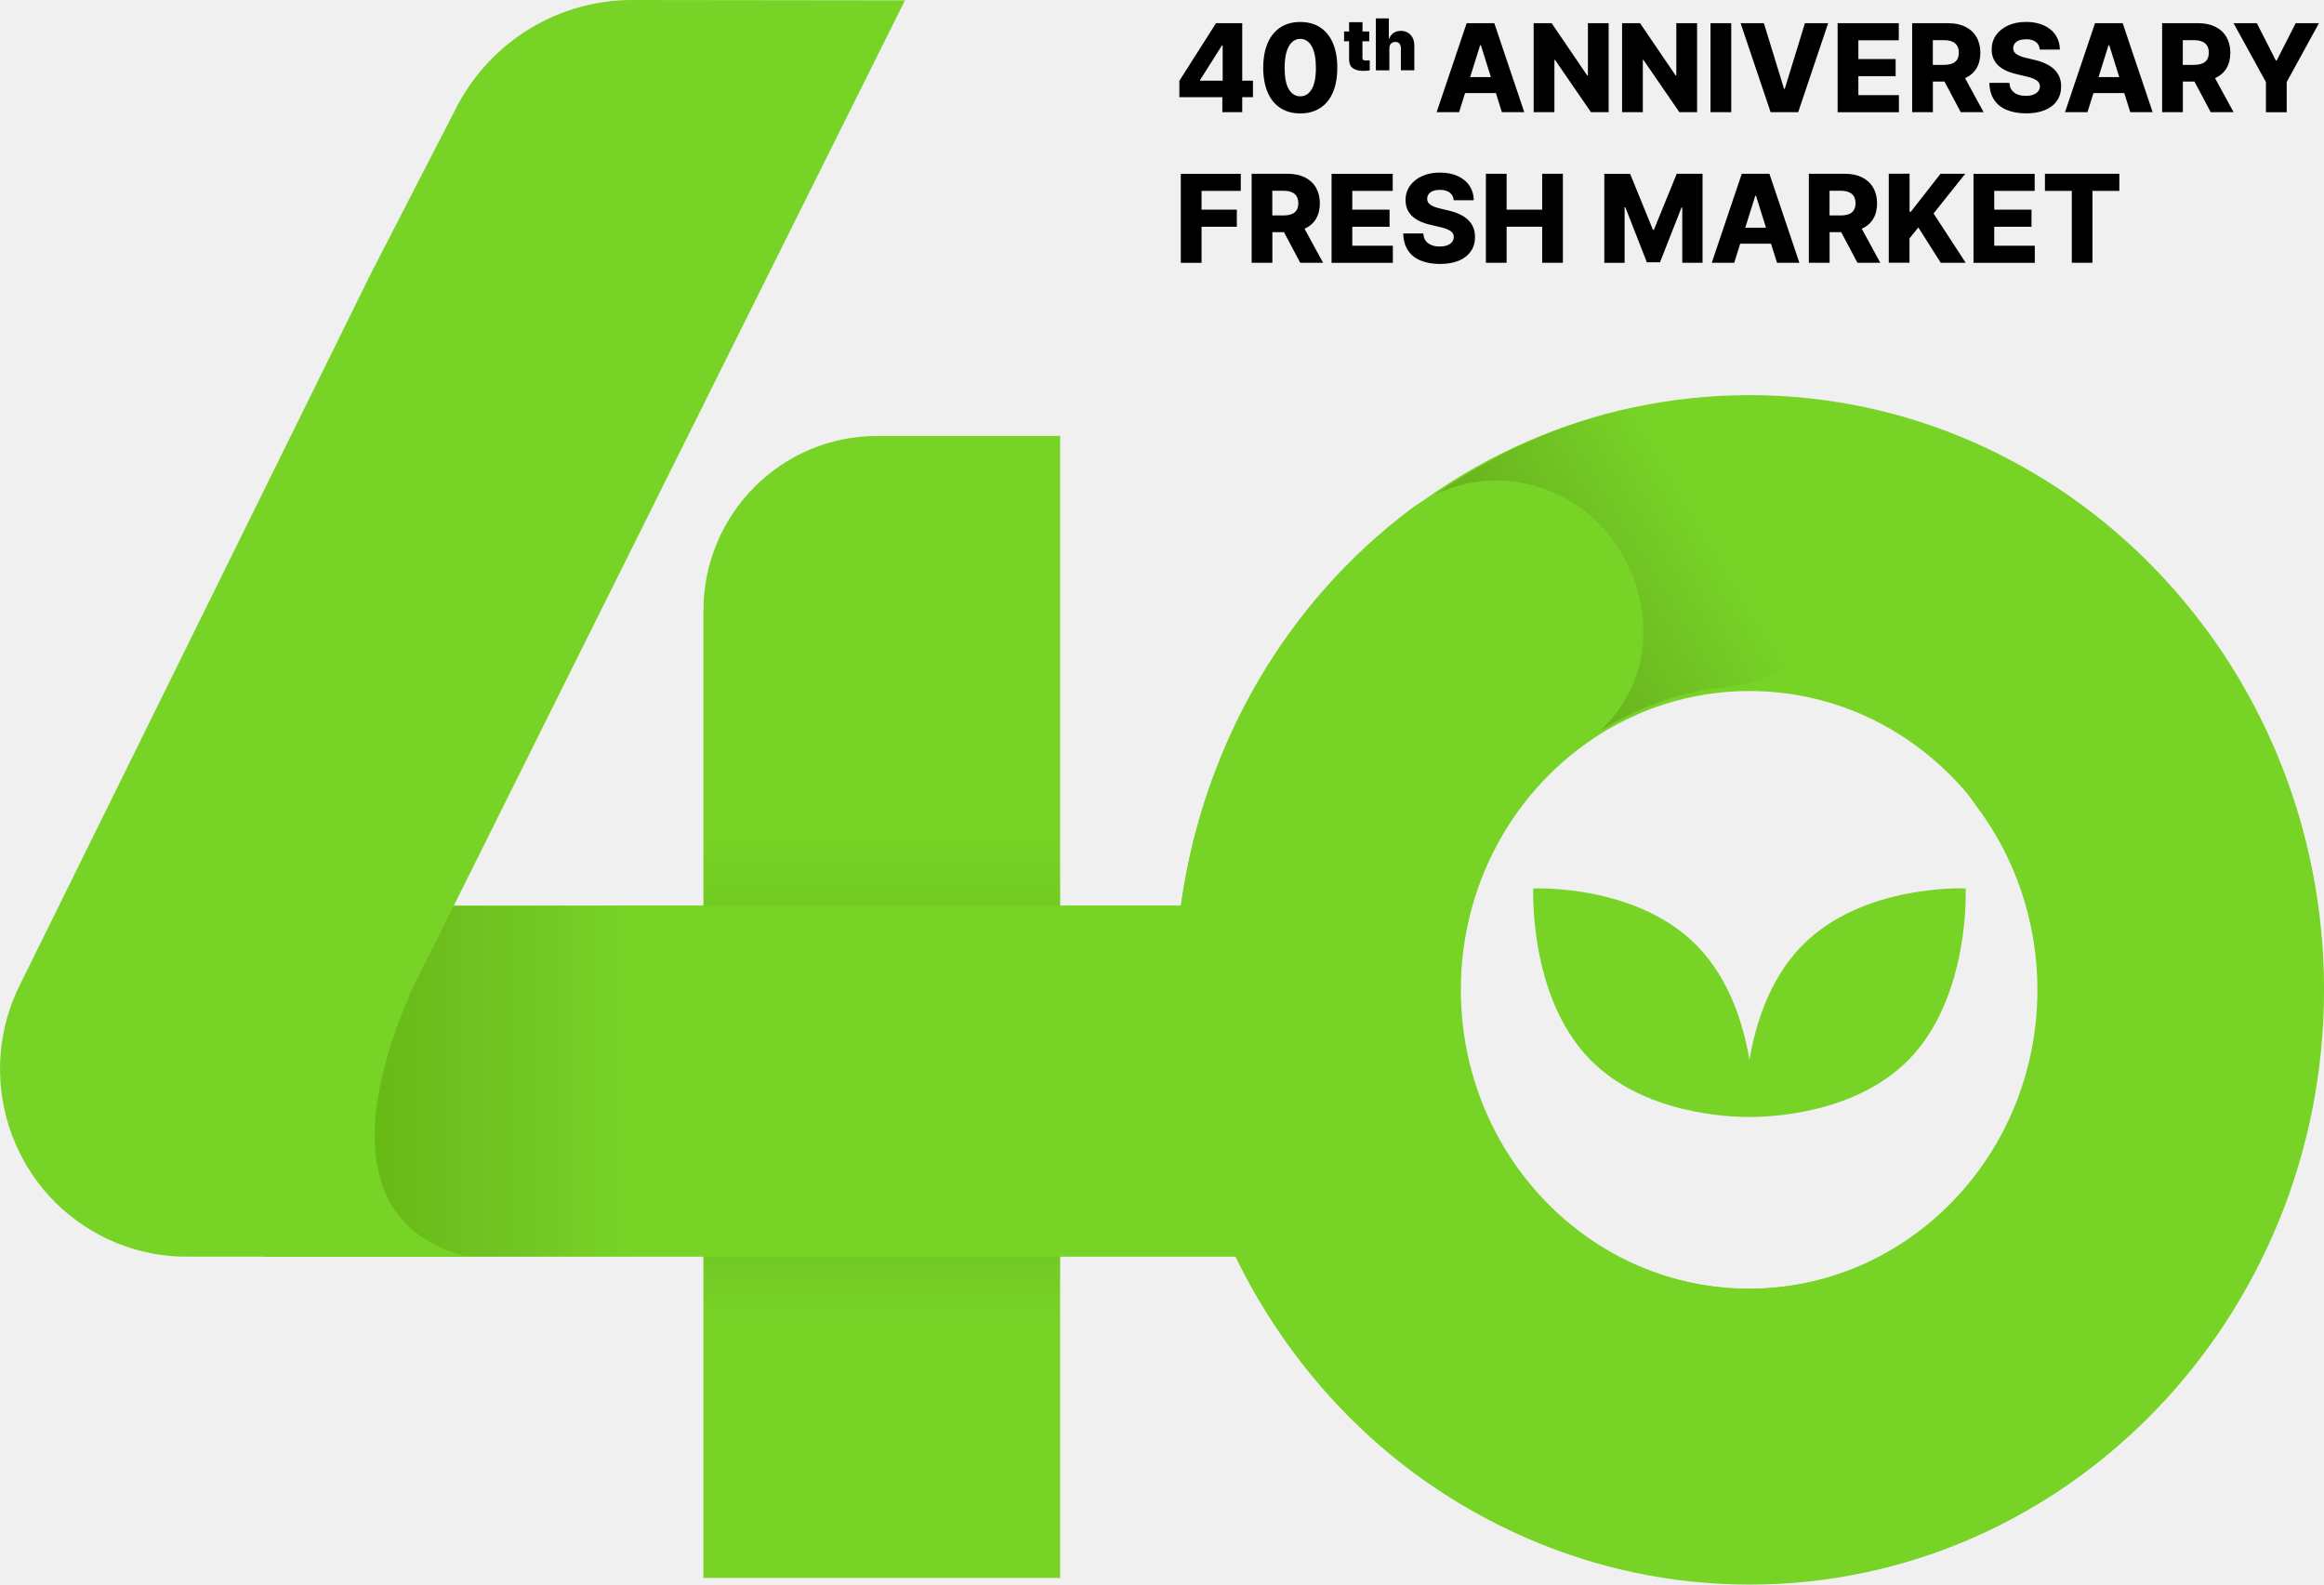
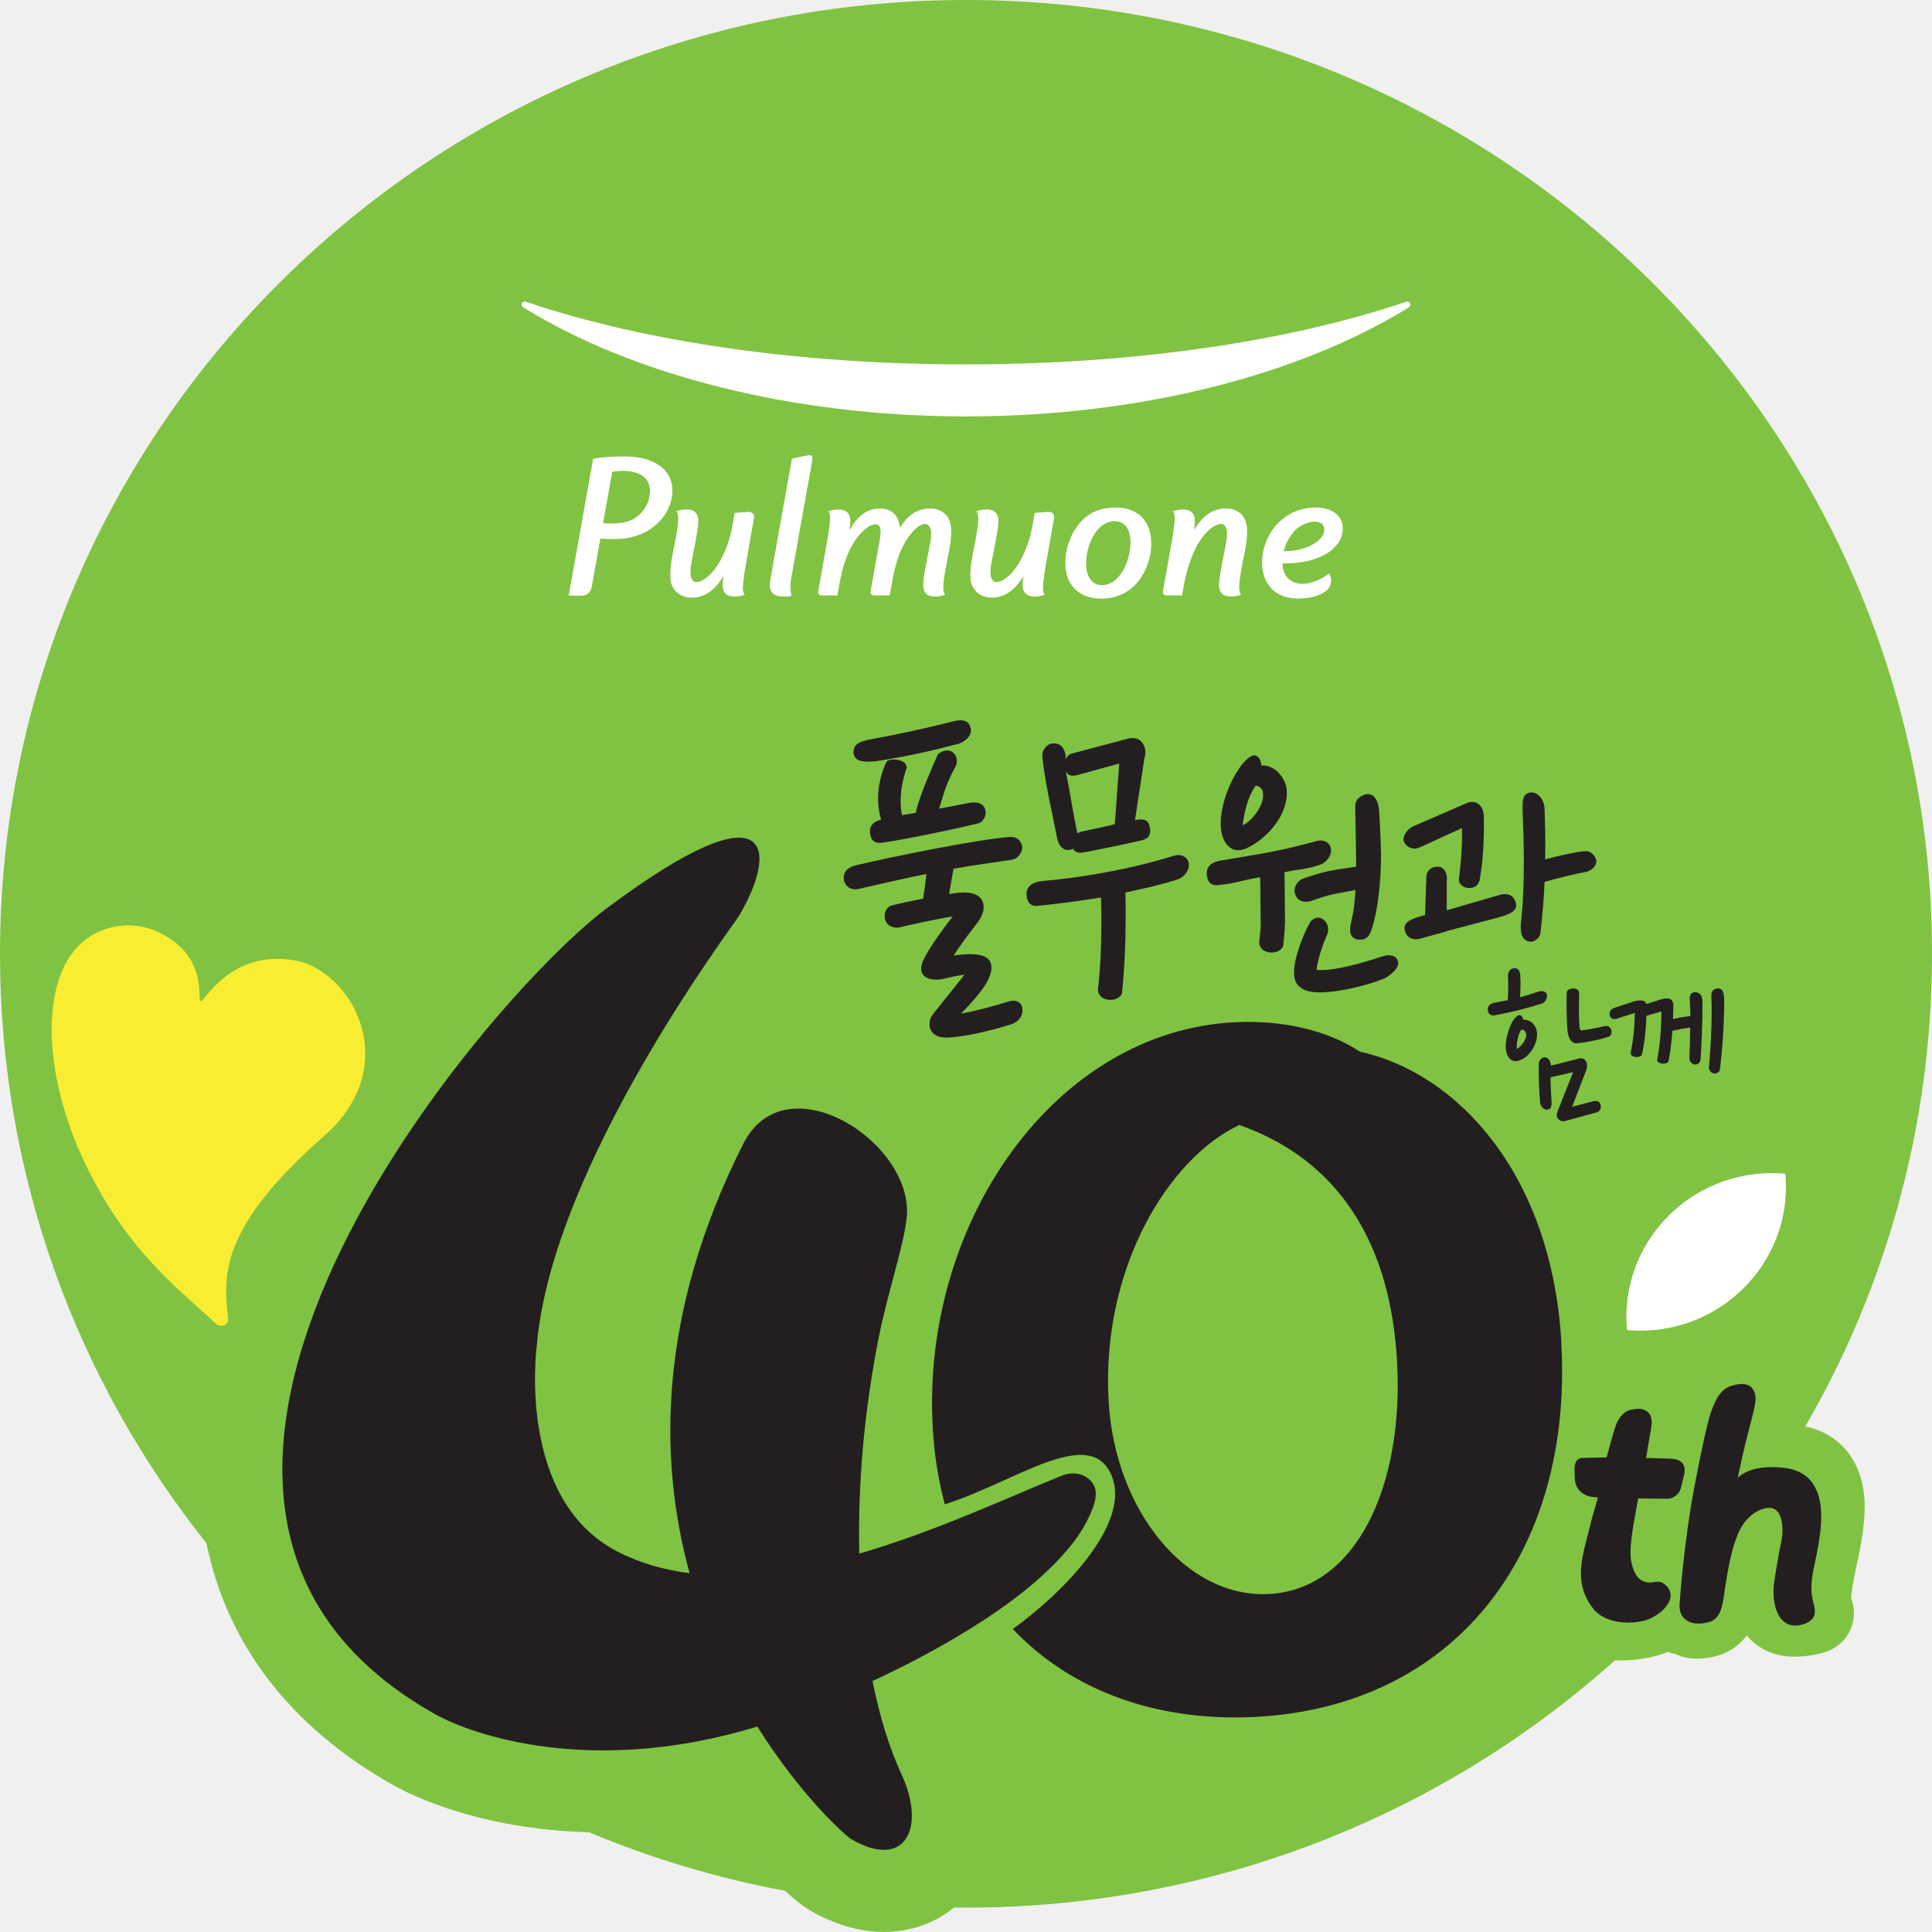
- <svg xmlns="http://www.w3.org/2000/svg" width="176" height="120" viewBox="0 0 176 120" fill="none">
-   <g clip-path="url(#clip0_136_9330)">
-     <path fill-rule="evenodd" clip-rule="evenodd" d="M104.197 1.395V5.318L104.202 5.328H105.219V3.662C105.219 3.512 105.259 3.391 105.338 3.306C105.418 3.216 105.523 3.176 105.663 3.176C105.802 3.176 105.907 3.216 105.982 3.301C106.056 3.386 106.091 3.507 106.091 3.657V5.323H107.108V3.447C107.108 3.231 107.069 3.04 106.984 2.87C106.899 2.699 106.779 2.574 106.625 2.478C106.47 2.383 106.296 2.338 106.086 2.338C105.877 2.338 105.692 2.388 105.538 2.493C105.383 2.599 105.274 2.744 105.209 2.93H105.179V1.395H104.197ZM95.666 5.127C95.666 5.855 95.781 6.477 96.005 6.999C96.23 7.516 96.549 7.912 96.972 8.183C97.396 8.454 97.895 8.589 98.473 8.589C99.052 8.589 99.55 8.454 99.974 8.183C100.398 7.912 100.717 7.516 100.941 6.999C101.165 6.482 101.275 5.85 101.275 5.127C101.275 4.405 101.165 3.783 100.941 3.261C100.717 2.739 100.393 2.343 99.974 2.072C99.555 1.801 99.056 1.665 98.473 1.665C97.89 1.665 97.391 1.801 96.972 2.072C96.554 2.343 96.23 2.734 96.005 3.256C95.781 3.773 95.666 4.4 95.666 5.127ZM99.336 6.758C99.127 7.114 98.838 7.294 98.471 7.295C98.103 7.294 97.815 7.114 97.606 6.758C97.391 6.397 97.287 5.87 97.287 5.148C97.287 4.425 97.396 3.878 97.606 3.507C97.815 3.136 98.104 2.945 98.473 2.945C98.842 2.95 99.131 3.136 99.341 3.507C99.55 3.878 99.655 4.43 99.655 5.148C99.655 5.865 99.545 6.402 99.336 6.758ZM94.076 1.756H92.091L89.314 6.121V7.36H92.57V8.494H94.076V7.36H94.888V6.111H94.076V1.756ZM92.54 3.442H92.595V6.111H90.885V6.056L92.54 3.442ZM103.18 3.12V4.38C103.18 4.45 103.2 4.505 103.24 4.535C103.279 4.565 103.339 4.581 103.424 4.581C103.494 4.581 103.598 4.575 103.733 4.565V5.328C103.618 5.353 103.459 5.363 103.249 5.368C102.891 5.368 102.616 5.293 102.437 5.152C102.252 5.012 102.168 4.786 102.168 4.485V3.125H101.789V2.383H102.168V1.68H103.185V2.383H103.698V3.125H103.185L103.18 3.12ZM111.077 1.756H113.166L115.435 8.494H113.739L113.286 7.049H110.952L110.499 8.494H108.799L111.072 1.756H111.077ZM112.149 3.421H112.094L111.336 5.84H112.907L112.149 3.421ZM117.763 4.535L120.485 8.494H121.826V1.756H120.256V5.714H120.201L117.509 1.756H116.147V8.494H117.718V4.535H117.763ZM127.181 8.494L124.459 4.535H124.414V8.494H122.843V1.756H124.204L126.897 5.714H126.951V1.756H128.522V8.494H127.181ZM129.539 1.756V8.494H131.11V1.756H129.539ZM135.163 6.728L136.689 1.756H138.449L136.18 8.494H134.091L131.818 1.756H133.582L135.108 6.728H135.163ZM143.798 3.05V1.756H139.166V8.499H143.808V7.205H140.737V5.77H143.559V4.475H140.737V3.05H143.798ZM147.542 1.756C148.041 1.756 148.475 1.846 148.839 2.027C149.203 2.207 149.487 2.468 149.681 2.804C149.876 3.141 149.975 3.537 149.975 3.988C149.975 4.45 149.881 4.841 149.681 5.173C149.482 5.504 149.193 5.75 148.819 5.92L150.22 8.494H148.49L147.258 6.176H146.381V8.494H144.81V1.756H147.542ZM148.345 3.988C148.345 3.672 148.25 3.437 148.056 3.276C147.862 3.115 147.582 3.04 147.208 3.04H146.376V4.912H147.208C147.966 4.917 148.345 4.611 148.345 3.988ZM152.713 3.161C152.882 3.035 153.121 2.975 153.435 2.975V2.97C153.75 2.97 153.999 3.04 154.178 3.176C154.358 3.311 154.458 3.507 154.477 3.753H155.993C155.993 3.341 155.883 2.975 155.674 2.659C155.465 2.343 155.166 2.097 154.782 1.921C154.398 1.746 153.939 1.66 153.44 1.66C152.942 1.66 152.488 1.746 152.094 1.921C151.7 2.097 151.391 2.343 151.167 2.659C150.943 2.975 150.833 3.336 150.833 3.748C150.833 4.696 151.451 5.318 152.693 5.609L153.396 5.775C153.774 5.86 154.049 5.96 154.223 6.076C154.398 6.191 154.487 6.347 154.487 6.537C154.482 6.758 154.383 6.934 154.193 7.064C154.004 7.195 153.745 7.26 153.416 7.26C153.047 7.26 152.752 7.18 152.533 7.009C152.314 6.838 152.194 6.598 152.174 6.276H150.658C150.668 6.783 150.788 7.205 151.012 7.551C151.237 7.897 151.556 8.153 151.97 8.323C152.383 8.494 152.872 8.584 153.435 8.584C153.989 8.584 154.463 8.504 154.861 8.339C155.26 8.173 155.564 7.937 155.774 7.631C155.988 7.325 156.093 6.959 156.093 6.537C156.093 6.01 155.913 5.584 155.564 5.248C155.215 4.917 154.707 4.676 154.049 4.53L153.465 4.39C153.141 4.32 152.892 4.224 152.723 4.109C152.548 3.994 152.463 3.848 152.463 3.647C152.463 3.447 152.548 3.286 152.713 3.161ZM158.665 1.756H160.754L163.023 8.494H161.328L160.874 7.049H158.541L158.087 8.494H156.387L158.66 1.756H158.665ZM159.737 3.421H159.683L158.925 5.84H160.495L159.737 3.421ZM167.769 2.027C167.405 1.846 166.972 1.756 166.473 1.756H163.741V8.494H165.311V6.176H166.189L167.42 8.494H169.15L167.749 5.92C168.123 5.75 168.412 5.504 168.612 5.173C168.811 4.841 168.906 4.45 168.906 3.988C168.906 3.537 168.806 3.141 168.612 2.804C168.417 2.468 168.133 2.207 167.769 2.027ZM166.987 3.276C167.181 3.437 167.276 3.672 167.276 3.988C167.276 4.611 166.897 4.917 166.139 4.912H165.306V3.04H166.139C166.513 3.04 166.792 3.115 166.987 3.276ZM172.361 4.586H172.416L173.857 1.756H175.617L173.174 6.216V8.499H171.603V6.216L169.15 1.756H170.915L172.356 4.586H172.361ZM93.966 14.455V13.165H89.424V19.904H90.995V17.174H93.667V15.88H90.995V14.455H93.966ZM97.521 13.16C98.019 13.16 98.453 13.251 98.817 13.431C99.181 13.612 99.465 13.873 99.66 14.209C99.854 14.545 99.954 14.941 99.954 15.393C99.954 15.854 99.859 16.246 99.66 16.577C99.46 16.908 99.171 17.154 98.797 17.325L100.198 19.898H98.468L97.237 17.58H96.359V19.898H94.789V13.16H97.521ZM98.324 15.393C98.324 15.077 98.229 14.841 98.034 14.68C97.84 14.52 97.561 14.445 97.187 14.445H96.354V16.316H97.187C97.945 16.321 98.324 16.015 98.324 15.393ZM105.473 13.165V13.16L105.478 13.165H105.473ZM105.473 13.165V14.455H102.412V15.88H105.234V17.174H102.412V18.609H105.483V19.904H100.841V13.165H105.473ZM109.05 14.379C108.737 14.38 108.499 14.44 108.33 14.565C108.165 14.691 108.081 14.851 108.081 15.052C108.081 15.252 108.165 15.398 108.335 15.513C108.504 15.629 108.754 15.719 109.078 15.794L109.661 15.935C110.319 16.08 110.828 16.321 111.177 16.652C111.526 16.983 111.705 17.415 111.705 17.942C111.705 18.363 111.601 18.73 111.386 19.035C111.172 19.342 110.873 19.577 110.474 19.743C110.075 19.909 109.601 19.989 109.048 19.989C108.484 19.989 107.996 19.898 107.582 19.728C107.168 19.557 106.849 19.302 106.625 18.955C106.4 18.609 106.281 18.188 106.271 17.681H107.786C107.806 18.002 107.926 18.243 108.145 18.413C108.365 18.584 108.659 18.669 109.028 18.669C109.357 18.669 109.616 18.604 109.806 18.474C109.995 18.343 110.095 18.168 110.1 17.947C110.1 17.756 110.01 17.601 109.836 17.485C109.661 17.37 109.387 17.269 109.008 17.184L108.305 17.019C107.064 16.728 106.445 16.105 106.445 15.157C106.445 14.746 106.555 14.384 106.779 14.068C107.004 13.752 107.313 13.506 107.707 13.331C108.101 13.155 108.554 13.07 109.053 13.07C109.551 13.07 110.01 13.155 110.394 13.331C110.778 13.506 111.077 13.752 111.286 14.068C111.496 14.384 111.606 14.751 111.606 15.162H110.09C110.07 14.911 109.97 14.721 109.791 14.585C109.612 14.45 109.363 14.38 109.05 14.379ZM114.098 15.88V13.16H112.528V19.898H114.098V17.169H116.791V19.898H118.361V13.16H116.791V15.88H114.098ZM125.251 17.405H125.179L123.451 13.165H121.497V19.904H123.033V15.694H123.088L124.718 19.863H125.715L127.345 15.709H127.4V19.898H128.936V13.16H126.981L125.251 17.405ZM134.001 13.16H131.912H131.907L129.634 19.898H131.334L131.788 18.453H134.121L134.575 19.898H136.27L134.001 13.16ZM132.929 14.826H132.984L133.742 17.244H132.172L132.929 14.826ZM139.72 13.16C140.218 13.16 140.652 13.251 141.016 13.431C141.38 13.612 141.664 13.873 141.859 14.209C142.053 14.545 142.153 14.941 142.153 15.393C142.153 15.854 142.058 16.246 141.859 16.577C141.659 16.908 141.37 17.154 140.996 17.325L142.397 19.898H140.667L139.436 17.58H138.558V19.898H136.988V13.16H139.72ZM140.523 15.393C140.523 15.077 140.428 14.841 140.233 14.68C140.039 14.52 139.76 14.445 139.386 14.445H138.553V16.316H139.386C140.144 16.321 140.523 16.015 140.523 15.393ZM144.616 16.035V13.16L144.611 13.155H143.04V19.893H144.611V18.052L145.279 17.224L146.974 19.898H148.864L146.431 16.166L148.829 13.16H146.959L144.711 16.035H144.616ZM154.089 13.16V13.165H149.457V19.904H154.099V18.609H151.027V17.174H153.849V15.88H151.027V14.455H154.089V13.165H154.094L154.089 13.16ZM160.5 14.455V13.16H154.866V14.455H156.901V19.898H158.466V14.455H160.5Z" fill="black" />
-     <path d="M66.419 33.015H80.284V119.499H53.272V46.245C53.272 38.945 59.165 33.015 66.419 33.015Z" fill="#77D326" />
-     <path d="M80.284 57.524H53.272V105.405H80.284V57.524Z" fill="url(#paint0_linear_136_9330)" />
-     <path d="M98.063 68.577H19.957V95.169H98.063V68.577Z" fill="#77D326" />
-     <path opacity="0.5" d="M73.09 68.617H27.361V95.169H73.09V68.617Z" fill="url(#paint1_linear_136_9330)" />
-     <path d="M68.534 0.025L47.884 6.12936e-06C42.334 -0.005 37.249 3.071 34.642 7.988L34.572 8.123C34.567 8.133 34.562 8.143 34.557 8.153L28.095 20.707L1.586 74.427C-1.998 81.391 0.704 89.966 7.629 93.574C9.603 94.602 11.707 95.114 13.791 95.164L20.372 95.169H35.429C21.549 91.722 32.438 72.456 32.438 72.456L68.534 0.025Z" fill="#77D326" />
-     <path d="M132.495 29.924C108.509 29.924 88.99 50.129 88.99 74.96C88.99 99.79 108.504 120 132.495 120C156.487 120 176.001 99.796 176.001 74.96C176.001 50.124 156.487 29.924 132.495 29.924ZM132.495 97.598C120.42 97.598 110.633 87.463 110.633 74.965C110.633 62.466 120.42 52.331 132.495 52.331C144.571 52.331 154.358 62.466 154.358 74.965C154.358 87.463 144.571 97.598 132.495 97.598Z" fill="#77D326" />
-     <path d="M148.862 67.282C148.862 67.282 141.015 66.906 136.403 71.683C133.995 74.176 132.943 77.578 132.489 80.262C132.035 77.578 130.983 74.176 128.575 71.683C123.964 66.906 116.116 67.282 116.116 67.282C116.116 67.282 115.752 75.406 120.364 80.182C124.412 84.371 130.949 84.597 132.489 84.587C134.03 84.597 140.566 84.371 144.614 80.182C149.226 75.406 148.862 67.282 148.862 67.282Z" fill="#77D326" />
-     <path d="M113.454 63.54C117.218 56.842 123.774 52.763 130.704 52.015C133.745 51.684 136.592 50.184 138.297 47.63C139.768 45.428 140.516 42.713 140.222 39.893C139.574 33.627 134.059 29.206 127.907 30.019C116.325 31.549 105.88 37.626 98.492 47.128C91.103 56.631 88.201 68.357 89.423 80.148" fill="url(#paint2_linear_136_9330)" />
-     <path d="M167.553 48.362C163.924 43.23 156.959 42.111 152.003 45.869C149.74 47.585 148.284 50.023 147.72 52.652C147.087 55.617 147.905 58.688 149.72 61.106C152.586 64.935 154.297 69.736 154.297 74.959C154.297 87.457 144.51 97.593 132.434 97.593C120.359 97.593 110.572 87.457 110.572 74.959C110.572 67.263 114.281 60.469 119.95 56.38C122.438 54.584 124.178 51.869 124.412 48.799C124.612 46.15 123.939 43.42 122.303 41.107C118.674 35.974 111.714 34.856 106.753 38.614C97.425 45.683 91.302 56.149 89.517 68.081C87.733 80.012 90.514 91.903 97.34 101.561C104.17 111.22 114.276 117.557 125.803 119.403C137.325 121.249 148.812 118.374 158.14 111.305C167.469 104.236 173.591 93.769 175.376 81.838C177.161 69.907 174.379 58.016 167.553 48.357V48.362Z" fill="#77D326" />
-   </g>
-   <defs>
-     <linearGradient id="paint0_linear_136_9330" x1="66.778" y1="62.998" x2="66.778" y2="101.07" gradientUnits="userSpaceOnUse">
-       <stop stop-color="#56A100" stop-opacity="0" />
-       <stop offset="0.49" stop-color="#568F11" stop-opacity="0.5" />
-       <stop offset="0.76" stop-color="#568619" stop-opacity="0.21" />
-       <stop offset="0.97" stop-color="#568020" stop-opacity="0" />
-     </linearGradient>
-     <linearGradient id="paint1_linear_136_9330" x1="27.361" y1="81.893" x2="99.085" y2="81.893" gradientUnits="userSpaceOnUse">
-       <stop stop-color="#56A100" />
-       <stop offset="0.11" stop-color="#56920E" stop-opacity="0.56" />
-       <stop offset="0.23" stop-color="#56851A" stop-opacity="0.16" />
-       <stop offset="0.28" stop-color="#568020" stop-opacity="0" />
-     </linearGradient>
-     <linearGradient id="paint2_linear_136_9330" x1="131.542" y1="38.83" x2="103.151" y2="56.025" gradientUnits="userSpaceOnUse">
-       <stop offset="0.07" stop-color="#568020" stop-opacity="0" />
-       <stop offset="0.24" stop-color="#56851A" stop-opacity="0.16" />
-       <stop offset="0.62" stop-color="#56920E" stop-opacity="0.56" />
-       <stop offset="1" stop-color="#56A100" />
-     </linearGradient>
-     <clipPath id="clip0_136_9330">
-       <rect width="176" height="120" fill="white" />
-     </clipPath>
-   </defs>
+ <svg xmlns="http://www.w3.org/2000/svg" width="150" height="150" viewBox="0 0 150 150" fill="none">
+   <path d="M140.16 110.753C146.424 99.937 150 87.412 150 74.056C150 33.156 116.421 0 75 0C33.579 0 0 33.156 0 74.056C0 91.332 5.992 107.223 16.028 119.817C17.622 127.655 22.554 134.089 30.482 138.571C31.955 139.403 37.276 142.032 45.718 142.251C50.555 144.278 55.654 145.812 60.944 146.803C61.751 147.54 62.402 148.038 62.81 148.277C64.767 149.417 66.724 149.995 68.62 149.995C70.688 149.995 72.579 149.323 74.072 148.098C74.38 148.098 74.687 148.108 75 148.108C94.402 148.108 112.079 140.832 125.393 128.9C125.519 128.905 125.646 128.92 125.777 128.92C126.553 128.92 128.076 128.83 129.504 128.253C129.7 128.327 129.887 128.377 130.053 128.412C130.331 128.542 130.709 128.676 131.173 128.741C131.35 128.766 131.541 128.776 131.753 128.776C132.454 128.776 133.316 128.636 134.023 128.293C134.527 128.049 135.117 127.645 135.626 126.978C135.652 127.008 135.677 127.038 135.702 127.067C136.554 128.068 137.83 128.621 139.283 128.621C140.145 128.621 140.932 128.507 141.678 128.278C142.727 127.954 143.534 127.127 143.827 126.081C144.014 125.409 143.968 124.712 143.716 124.085C143.726 123.975 143.741 123.821 143.766 123.621C143.852 122.904 144.044 122.008 144.19 121.336C144.472 120.106 144.775 118.318 144.775 116.983C144.775 113.652 143 111.331 140.155 110.753H140.16Z" fill="#80C342" />
+   <path d="M127.179 116.34L129.514 116.36C129.746 116.36 130.295 116.171 130.497 115.564L130.775 114.428C130.825 114.04 130.775 113.771 130.603 113.577C130.371 113.308 129.968 113.248 129.433 113.238L127.804 113.198C127.915 112.521 128.026 111.839 128.147 111.161L128.157 111.107C128.263 110.499 128.409 109.662 127.501 109.408C127.3 109.354 127.093 109.379 126.911 109.408L126.785 109.423C126.13 109.493 125.635 110.021 125.358 110.942C125.136 111.674 125 112.177 124.738 113.153L122.867 113.193C122.7 113.193 122.559 113.248 122.453 113.357C122.211 113.606 122.236 114.065 122.256 114.393C122.256 114.478 122.266 114.548 122.261 114.607C122.246 115.081 122.387 115.484 122.675 115.773C122.983 116.086 123.426 116.246 123.996 116.251L124.057 116.271C123.986 116.54 123.89 116.873 123.795 117.202C123.679 117.59 123.573 117.959 123.517 118.203C123.436 118.561 123.341 118.925 123.245 119.284C122.756 121.141 122.246 123.058 123.689 124.891C124.289 125.653 125.358 125.977 126.417 125.977C126.876 125.977 127.335 125.917 127.749 125.802C128.439 125.613 129.529 124.881 129.685 124.054C129.741 123.76 129.695 123.332 129.181 122.954C128.909 122.755 128.651 122.794 128.399 122.834C128.172 122.869 127.94 122.904 127.628 122.784C126.987 122.54 126.765 121.808 126.644 121.201C126.468 120.304 126.77 118.626 127.042 117.142C127.093 116.868 127.138 116.604 127.184 116.35L127.179 116.34Z" fill="#231F20" />
+   <path d="M140.685 115.095C140.191 114.438 139.444 114.055 138.456 113.955C136.842 113.791 135.657 114.05 134.92 114.732C135.052 114.089 135.268 113.083 135.561 111.883C135.682 111.39 135.793 110.957 135.894 110.579C136.247 109.219 136.423 108.542 136.206 108.069C135.985 107.586 135.758 107.526 135.405 107.461L135.364 107.645L135.4 107.461C135.062 107.401 134.456 107.586 134.386 107.606C133.816 107.785 133.402 108.248 133.039 109.119C132.787 109.722 132.55 110.29 131.617 115.1C130.704 119.801 130.407 124.507 130.402 124.552C130.361 125.21 130.628 125.563 130.866 125.747C131.289 126.081 131.96 126.146 132.711 125.927C133.589 125.673 133.73 124.677 133.871 123.716L133.902 123.496C134.013 122.749 134.356 120.469 134.809 119.438C135.142 118.392 135.838 117.56 136.675 117.222C137.2 117.008 137.609 117.018 137.891 117.247C138.426 117.685 138.466 118.845 138.325 119.532C138.083 120.713 137.936 121.604 137.75 122.829C137.609 123.691 137.689 125.219 138.481 125.887C138.738 126.101 139.036 126.21 139.384 126.21C139.58 126.21 139.792 126.176 140.019 126.101C141.119 125.752 140.942 125.04 140.786 124.413C140.751 124.278 140.72 124.144 140.695 123.999C140.534 123.088 140.735 122.137 140.932 121.216C140.972 121.036 141.008 120.857 141.043 120.683C141.441 118.686 141.709 116.465 140.685 115.095Z" fill="#231F20" />
+   <path d="M86.64 39.406C86.035 39.406 85.571 39.491 85.137 39.655C83.473 40.313 82.645 42.325 82.716 43.893C82.782 45.487 83.816 46.453 85.48 46.478C86.509 46.493 87.442 46.109 88.118 45.422C88.95 44.57 89.434 43.261 89.378 42.001C89.308 40.377 88.279 39.406 86.645 39.406H86.64ZM84.335 44.023C84.234 42.822 84.859 40.601 86.468 40.462C86.499 40.462 86.534 40.462 86.564 40.462C87.507 40.492 87.719 41.343 87.764 41.851C87.865 43.027 87.225 45.292 85.641 45.432C85.611 45.432 85.581 45.432 85.555 45.437C84.562 45.402 84.37 44.446 84.335 44.028V44.023Z" fill="white" />
+   <path d="M103.515 39.735C103.213 39.55 102.809 39.436 102.381 39.406C102.29 39.401 102.204 39.401 102.113 39.406C101.629 39.396 101.115 39.491 100.605 39.695C99.107 40.288 98.084 41.776 97.993 43.49C97.947 44.351 98.184 45.103 98.684 45.661C99.138 46.164 99.793 46.403 100.479 46.458C100.479 46.458 100.61 46.473 100.817 46.468C101.261 46.468 102.275 46.418 102.991 45.855C103.364 45.566 103.475 44.909 103.177 44.535C103.177 44.535 102.239 45.287 101.18 45.332C101.054 45.332 100.923 45.322 100.792 45.297C99.662 45.098 99.571 44.032 99.571 43.739C99.642 43.739 99.713 43.739 99.788 43.739C101.306 43.739 102.663 43.34 103.425 42.668C103.909 42.24 104.201 41.841 104.252 41.099C104.312 40.163 103.53 39.735 103.525 39.735H103.515ZM99.672 42.787C99.909 41.767 100.57 41.114 100.822 40.94C101.21 40.671 102.088 40.263 102.623 40.666C102.754 40.766 102.834 40.98 102.819 41.179C102.789 41.572 102.451 41.971 101.901 42.279C101.13 42.708 100.333 42.787 99.864 42.792C99.783 42.792 99.718 42.792 99.667 42.787H99.672Z" fill="white" />
+   <path d="M48.618 35.438C48.517 35.438 48.421 35.438 48.33 35.438C46.918 35.438 46.051 35.622 46.051 35.622L44.154 46.249H45.097C45.551 46.249 45.864 46.04 45.955 45.507C46.03 45.099 46.575 42.016 46.61 41.817C46.994 41.842 47.347 41.852 47.755 41.852C50.312 41.847 51.845 40.268 52.143 38.699C52.567 36.473 50.726 35.457 48.618 35.438ZM46.827 40.607L47.533 36.638C47.533 36.638 47.816 36.563 48.335 36.558C48.416 36.558 48.507 36.558 48.597 36.568C49.626 36.623 50.736 37.086 50.403 38.654C50.262 39.312 49.778 39.954 49.213 40.278C48.386 40.751 47.135 40.651 46.827 40.612V40.607Z" fill="white" />
+   <path d="M72.408 39.486C71.102 39.386 70.355 40.208 69.871 40.97C69.82 40.492 69.664 40.118 69.402 39.864C69.145 39.61 68.787 39.491 68.373 39.481C67.238 39.456 66.512 40.178 65.952 41.159C65.957 41.119 65.962 41.079 65.967 41.044C66.063 40.347 66.028 40.088 65.816 39.814C65.816 39.814 65.624 39.541 65.075 39.56C64.878 39.556 64.626 39.585 64.308 39.695C64.49 39.899 64.49 40.278 64.318 41.448C64.308 41.523 63.526 45.93 63.526 45.93C63.526 45.93 63.476 46.229 63.794 46.229H65.014C65.014 46.229 65.175 45.302 65.206 45.148C65.342 44.53 65.448 43.893 65.836 42.997C66.633 41.154 67.874 40.397 68.252 40.82C68.383 40.965 68.393 41.318 68.323 41.816L67.591 45.93C67.591 45.93 67.541 46.229 67.859 46.229H69.079L69.236 45.332C69.493 43.793 69.866 42.922 69.866 42.922C70.567 41.259 71.515 40.561 71.918 40.696C72.014 40.731 72.191 40.82 72.261 41.134C72.302 41.328 72.307 41.642 72.246 41.996C72.181 42.479 71.868 43.828 71.727 44.834C71.631 45.526 71.666 45.79 71.878 46.064C71.878 46.064 72.07 46.338 72.62 46.313C72.816 46.318 73.068 46.288 73.386 46.179C73.205 45.98 73.184 45.551 73.371 44.416C73.487 43.729 73.643 42.987 73.643 42.987C73.87 41.896 73.951 40.96 73.709 40.387C73.416 39.685 72.725 39.506 72.413 39.481L72.408 39.486Z" fill="white" />
+   <path d="M95.385 39.486C94.094 39.386 93.272 40.188 92.702 41.174C92.707 41.129 92.717 41.084 92.722 41.045C92.818 40.347 92.767 40.034 92.571 39.815C92.192 39.396 91.38 39.586 91.063 39.695C91.244 39.899 91.244 40.278 91.078 41.448C91.053 41.607 91.027 41.777 90.997 41.931L90.291 45.93C90.291 45.93 90.241 46.229 90.558 46.229H91.774C91.774 46.229 91.935 45.303 91.965 45.148C92.102 44.531 92.258 43.878 92.636 42.977C93.423 41.109 94.583 40.542 94.936 40.701C95.082 40.766 95.188 40.91 95.234 41.129C95.274 41.324 95.279 41.637 95.218 41.991C95.153 42.474 94.84 43.823 94.699 44.829C94.598 45.522 94.638 45.785 94.85 46.059C94.85 46.059 95.042 46.333 95.592 46.308C95.788 46.313 96.04 46.283 96.358 46.174C96.177 45.975 96.156 45.547 96.343 44.411C96.454 43.724 96.615 42.982 96.615 42.982C96.842 41.891 96.923 40.955 96.681 40.382C96.383 39.68 95.667 39.501 95.385 39.481V39.486Z" fill="white" />
+   <path d="M58.059 39.745C57.605 39.775 57.04 39.82 57.04 39.82L56.904 40.611C56.859 40.855 56.808 41.119 56.753 41.383C56.642 41.822 56.491 42.305 56.238 42.892C55.442 44.735 54.377 45.273 53.979 45.183C53.848 45.153 53.707 45.044 53.636 44.74C53.596 44.546 53.591 44.232 53.651 43.878C53.717 43.395 54.029 42.051 54.171 41.04C54.267 40.343 54.231 40.084 54.019 39.81C54.019 39.81 53.828 39.536 53.278 39.556C53.081 39.551 52.829 39.581 52.511 39.69C52.693 39.894 52.713 40.318 52.526 41.453C52.416 42.14 52.36 42.29 52.249 42.882C52.128 43.55 52.002 44.272 52.052 44.929C52.113 45.746 52.688 46.303 53.485 46.388C54.736 46.513 55.598 45.681 56.168 44.73C56.168 44.765 56.158 44.8 56.153 44.834C56.057 45.532 56.092 45.791 56.309 46.065C56.309 46.065 56.501 46.338 57.05 46.313C57.247 46.323 57.499 46.289 57.817 46.179C57.635 45.98 57.635 45.596 57.807 44.426C57.832 44.267 57.857 44.097 57.888 43.943L58.331 41.393L58.533 40.268C58.589 39.989 58.488 39.725 58.074 39.75L58.059 39.745Z" fill="white" />
+   <path d="M81.355 39.745C80.901 39.775 80.336 39.82 80.336 39.82L80.2 40.611C80.154 40.855 80.099 41.119 80.048 41.383C79.937 41.822 79.786 42.305 79.534 42.892C78.737 44.735 77.673 45.273 77.275 45.183C77.143 45.153 77.002 45.044 76.931 44.74C76.891 44.546 76.886 44.232 76.947 43.878C77.012 43.395 77.325 42.051 77.466 41.04C77.562 40.343 77.527 40.084 77.315 39.81C77.315 39.81 77.123 39.536 76.573 39.556C76.377 39.551 76.125 39.581 75.807 39.69C75.988 39.894 76.009 40.318 75.822 41.453C75.711 42.14 75.656 42.29 75.55 42.882C75.429 43.55 75.297 44.272 75.353 44.929C75.413 45.746 75.988 46.303 76.78 46.388C78.031 46.513 78.893 45.681 79.463 44.73C79.458 44.765 79.453 44.8 79.448 44.834C79.352 45.532 79.388 45.791 79.605 46.065C79.605 46.065 79.796 46.338 80.346 46.313C80.543 46.323 80.795 46.289 81.112 46.179C80.931 45.98 80.931 45.596 81.102 44.426C81.123 44.267 81.153 44.097 81.183 43.943L81.627 41.393L81.829 40.268C81.879 39.989 81.783 39.725 81.37 39.75L81.355 39.745Z" fill="white" />
+   <path d="M62.85 35.343C62.814 35.343 62.769 35.343 62.718 35.353L61.488 35.602L59.819 44.949C59.733 45.482 59.768 45.696 59.874 45.905C59.975 46.084 60.136 46.189 60.313 46.249C60.499 46.309 60.696 46.324 60.868 46.319C61.19 46.328 61.453 46.259 61.453 46.259C61.453 46.259 61.286 45.746 61.422 44.939L63.046 35.851C63.092 35.592 63.122 35.343 62.855 35.343H62.85Z" fill="white" />
+   <path d="M75 32.33C61.287 32.33 49.037 29.023 40.75 23.944C40.69 23.909 40.629 23.869 40.574 23.819C40.498 23.759 40.478 23.65 40.518 23.56C40.554 23.465 40.655 23.396 40.761 23.416C40.831 23.431 40.917 23.456 40.977 23.48C50.156 26.553 62.054 28.291 75 28.291C87.946 28.291 99.839 26.553 109.023 23.48C109.083 23.46 109.164 23.431 109.244 23.416C109.345 23.396 109.441 23.46 109.487 23.56C109.517 23.65 109.507 23.759 109.421 23.819C109.371 23.864 109.31 23.904 109.249 23.944C100.968 29.028 88.713 32.33 75.005 32.33H75Z" fill="white" />
+   <path d="M121.227 104.245C120.491 91.342 113.319 83.364 105.583 81.651C103.056 79.973 99.541 79.196 95.96 79.36C81.879 80.018 71.51 94.948 72.418 110.863C72.539 112.98 72.861 114.957 73.356 116.794C78.742 115.101 84.492 110.674 86.246 114.429C87.976 118.129 82.615 123.607 78.636 126.475C83.155 131.256 89.767 133.656 97.307 133.308C112.891 132.581 122.155 120.629 121.217 104.245H121.227ZM98.477 123.761C92.127 124.07 86.549 117.322 86.07 108.737C85.5 98.483 90.695 89.953 96.217 87.343C100.585 88.887 107.757 92.966 108.468 105.719C109.007 115.39 105.29 123.428 98.482 123.761H98.477Z" fill="#231F20" />
+   <path d="M84.315 114.663C83.76 114.329 83.064 114.324 82.459 114.563C78.48 116.152 72.766 118.861 66.714 120.624C66.598 115.435 67.057 109.693 68.242 103.762C68.948 100.251 70.199 96.63 70.4 94.484C70.945 88.683 60.989 82.303 57.706 88.807C51.074 101.949 51.114 113.293 53.54 122.143C51.578 121.894 49.692 121.366 47.942 120.464C40.105 116.426 41.658 104.693 41.673 104.504C42.833 90.495 56.914 71.88 57.368 71.118C60.319 66.178 60.339 60.641 47.115 70.511C37.75 77.498 4.453 116.505 33.695 133.039C36.928 134.866 45.784 137.655 57.595 134.398C57.999 134.289 58.397 134.169 58.796 134.045C62.18 139.448 65.654 142.535 66.098 142.794C70.289 145.234 71.924 141.928 69.987 137.745C69.064 135.743 68.302 133.303 67.743 130.519C68.297 130.26 68.847 129.996 69.397 129.727C71.661 128.611 73.88 127.391 76.004 126.027C77.965 124.767 79.862 123.378 81.526 121.759C82.873 120.449 84.133 118.94 84.804 117.178C84.875 116.988 84.951 116.794 84.996 116.595C85.198 115.803 85.046 115.116 84.305 114.673L84.315 114.663Z" fill="#231F20" />
+   <path d="M6.017 73.518C7.465 71.954 9.976 71.357 12.115 72.293C16.346 74.145 15.221 77.841 15.61 77.741C15.912 77.661 18.025 73.707 22.892 74.569C27.381 75.366 31.365 82.761 25.177 88.184C16.951 95.39 17.355 99.125 17.708 102.357C17.768 102.909 17.118 103.114 16.714 102.73C13.809 99.986 9.694 97.058 6.33 89.738C4.479 85.704 2.951 79.389 4.963 75.072C5.22 74.519 5.583 73.986 6.017 73.518Z" fill="#F9ED32" />
+   <path d="M126.271 102.258C126.271 102.597 126.291 102.935 126.321 103.264C126.659 103.294 126.997 103.314 127.34 103.314C133.593 103.314 138.662 98.309 138.662 92.134C138.662 91.795 138.642 91.457 138.612 91.128C138.274 91.098 137.936 91.078 137.593 91.078C131.339 91.078 126.271 96.083 126.271 102.258Z" fill="white" />
+   <path d="M68.055 59.092C70.3 58.758 72.211 58.325 74.43 57.743C74.975 57.563 75.439 57.105 75.383 56.647C75.282 55.935 74.788 55.83 74.092 55.985C72.413 56.418 69.704 57.03 67.637 57.389C66.552 57.593 66.245 57.872 66.27 58.46V58.485C66.371 59.147 67.072 59.197 68.05 59.097L68.055 59.092Z" fill="#231F20" />
+   <path d="M78.621 66.731C78.984 66.682 79.367 66.224 79.367 65.765C79.291 65.178 78.853 64.974 78.464 64.974C75.832 65.178 69.452 66.478 66.512 67.165C65.942 67.294 65.503 67.573 65.503 68.186C65.503 68.569 65.841 69.157 66.638 69.027C68.499 68.594 69.916 68.26 71.928 67.857C71.853 68.569 71.772 69.107 71.671 69.769C70.768 69.949 70.017 70.103 69.195 70.307C68.68 70.486 68.574 71.174 68.781 71.557C68.963 71.941 69.452 72.065 69.79 72.015C70.799 71.761 72.967 71.303 73.971 71.149C72.886 72.548 71.984 73.853 71.621 74.694C71.156 75.969 72.367 76.198 73.275 75.994C73.895 75.84 74.566 75.69 74.874 75.69L72.448 78.723C72.241 78.977 72.165 79.256 72.165 79.515C72.165 80.103 72.579 80.561 73.481 80.561C74.722 80.536 76.891 80.053 78.621 79.49C79.135 79.261 79.473 78.803 79.367 78.215C79.236 77.732 78.797 77.603 78.308 77.757C76.992 78.165 75.726 78.494 74.616 78.698C76.245 77.015 76.835 76.149 76.966 75.307C77.067 74.336 76.321 74.082 75.287 74.082C74.874 74.082 74.485 74.132 74.046 74.181C74.641 73.265 74.974 72.832 75.933 71.582C76.215 71.174 76.371 70.815 76.371 70.437C76.346 69.212 75.005 69.162 73.688 69.416L74.026 67.454C75.368 67.2 76.765 67.02 78.621 66.742V66.731Z" fill="#231F20" />
+   <path d="M74.153 59.595C74.379 59.187 74.334 58.654 73.921 58.37C73.532 58.116 73.018 58.37 72.811 58.574C72.317 59.715 71.348 61.876 71.101 63.106C71.046 63.116 70.093 63.275 70.032 63.285C69.765 62.016 70.032 60.656 70.395 59.61C70.395 59.222 70.037 59.047 69.654 58.988C69.27 58.928 68.892 59.008 68.817 59.162C68.433 59.964 67.939 61.502 68.297 63.201C68.332 63.36 68.368 63.499 68.408 63.639C67.909 63.763 67.601 64.002 67.541 64.431C67.515 65.098 67.798 65.462 68.317 65.442C68.973 65.417 73.689 64.49 76.034 63.903C76.291 63.803 76.73 63.265 76.422 62.678C76.165 62.245 75.61 62.269 75.207 62.344C74.501 62.479 74.354 62.508 72.912 62.787C73.351 61.338 73.537 60.691 74.153 59.585V59.595Z" fill="#231F20" />
+   <path d="M91.133 66.443C87.931 67.439 84.188 68.126 80.885 68.405C80.189 68.504 79.775 68.763 79.7 69.296C79.675 69.983 79.957 70.342 80.477 70.342C82.181 70.163 83.805 69.958 85.484 69.68C85.51 70.496 85.51 71.029 85.51 71.871C85.51 73.504 85.434 75.132 85.252 76.766C85.227 77.379 85.716 77.632 86.236 77.632C86.65 77.632 87.063 77.379 87.114 77.095C87.32 75.058 87.396 73.091 87.396 71.079C87.396 70.491 87.396 69.909 87.371 69.296C88.793 68.992 90.21 68.683 91.501 68.25C91.915 68.096 92.303 67.613 92.303 67.18C92.303 66.517 91.683 66.263 91.143 66.443H91.133Z" fill="#231F20" />
+   <path d="M83.235 65.939C83.235 65.939 83.276 65.904 83.296 65.889C83.437 66.104 83.674 66.253 83.997 66.203C84.41 66.138 86.009 65.82 86.725 65.665C87.593 65.481 88.576 65.257 88.576 65.257C89.04 65.157 89.434 64.948 89.257 64.151C89.156 63.693 88.829 63.514 88.112 63.673L88.132 63.594L88.849 58.888C89.131 58.071 88.642 57.105 87.633 57.334L83.22 58.504C82.963 58.579 82.832 58.758 82.731 58.938V58.629C82.63 58.001 82.292 57.712 81.803 57.712C81.289 57.712 80.905 58.25 80.926 58.629C81.021 60.292 81.828 63.738 82.07 65.053C82.146 65.411 82.413 66.218 83.24 65.939H83.235ZM83.604 60.188L86.897 59.281L86.554 63.982C86.544 64.012 84.577 64.445 84.36 64.48C84.068 64.53 83.836 64.6 83.644 64.694C83.291 63.006 83.064 61.452 82.746 59.854C82.903 60.212 83.185 60.287 83.599 60.188H83.604Z" fill="#231F20" />
+   <path d="M96.943 65.78C98.209 65.167 100.121 63.335 99.889 61.193C99.682 60.148 98.804 59.356 97.927 59.435C97.902 58.952 97.695 58.669 97.382 58.644C96.969 58.644 96.374 59.381 96.141 59.764C95.597 60.556 94.825 62.209 94.775 63.843C94.724 65.272 95.521 66.547 96.943 65.78ZM97.458 61.039C97.559 60.909 98.053 61.168 98.053 61.572C98.209 62.463 97.175 63.788 96.479 64.072C96.611 63.051 96.843 61.955 97.463 61.039H97.458Z" fill="#231F20" />
+   <path d="M107.357 74.241C105.32 74.928 103.59 75.312 102.713 75.312H102.223C102.249 74.699 102.713 73.245 103 72.662C103.464 71.771 102.486 70.725 101.759 71.542C101.502 71.925 100.443 74.117 100.468 75.571C100.468 76.771 101.502 77.05 102.43 77.05C103.953 77.05 106.046 76.542 107.463 75.979C107.826 75.8 108.623 75.242 108.548 74.704C108.472 74.171 107.877 74.067 107.363 74.246L107.357 74.241Z" fill="#231F20" />
+   <path d="M117.717 70.302C117.647 69.5 117.047 69.335 116.547 69.45L112.326 70.67V68.379C112.402 67.971 112.2 67.319 111.675 67.299C111.222 67.249 110.793 67.533 110.742 68.006L110.632 71.427C110.561 72.323 111.075 72.587 111.65 72.468L116.477 71.193C117.243 70.959 117.672 70.77 117.717 70.296V70.302Z" fill="#231F20" />
+   <path d="M112.073 70.636L110.283 71.144C109.516 71.378 109.087 71.567 109.042 72.04C109.113 72.842 109.713 73.006 110.212 72.892L112.335 72.299" fill="#231F20" />
+   <path d="M118.822 73.12C119.084 73.12 119.563 72.906 119.608 72.363C119.75 71.088 119.871 69.744 119.921 68.469C121.02 68.16 122.049 67.901 123.245 67.667C123.769 67.478 123.961 67.099 123.936 66.816C123.91 66.532 123.577 66.059 123.073 66.084C122.382 66.133 121.116 66.412 119.966 66.721C119.992 65.327 119.966 64.007 119.916 62.687C119.891 62.264 119.507 61.437 118.791 61.532C118.242 61.627 118.196 62.05 118.216 62.971C118.262 64.221 118.312 65.541 118.312 66.91C118.312 68.584 118.242 70.306 118.075 71.771C118.05 72.244 118.075 73.046 118.817 73.115L118.822 73.12Z" fill="#231F20" />
+   <path d="M113.511 64.291V64.859C113.511 65.944 113.415 67.124 113.274 68.21C113.228 68.703 113.702 68.917 113.964 68.942C114.348 68.967 114.731 68.872 114.872 68.355C115.16 66.821 115.23 65.123 115.205 63.444C115.205 62.573 114.655 62.1 113.964 62.314L109.713 64.156C109.33 64.321 108.901 64.839 108.972 65.267C109.188 65.855 109.738 65.949 110.071 65.855C110.883 65.526 111.841 65.028 113.511 64.296V64.291Z" fill="#231F20" />
+   <path d="M120.113 77.309C120.113 76.941 119.684 76.916 119.472 76.98C118.872 77.18 118.458 77.309 118.015 77.428C118.055 76.886 118.07 76.293 118.03 75.715C118.015 75.362 117.843 75.098 117.455 75.188C117.147 75.267 117.066 75.581 117.082 75.885C117.107 76.572 117.107 76.955 117.056 77.653C116.764 77.717 116.441 77.772 115.977 77.862C115.629 77.927 115.468 78.205 115.508 78.43C115.523 78.629 115.669 78.863 116.002 78.838C117.606 78.534 118.66 78.255 119.755 77.902C119.981 77.807 120.113 77.493 120.113 77.309Z" fill="#231F20" />
+   <path d="M124.571 79.669C124.223 79.764 123.144 79.973 122.806 79.998C122.645 80.013 122.635 79.759 122.62 79.55C122.564 78.798 122.594 77.702 122.604 77.07C122.604 76.846 122.362 76.741 122.135 76.741C121.908 76.741 121.666 76.861 121.641 77.03C121.626 77.399 121.626 77.767 121.626 78.111C121.626 78.703 121.651 79.336 121.692 79.958C121.747 80.486 121.918 80.999 122.388 80.999C122.841 80.984 124.188 80.75 124.98 80.456C125.101 80.391 125.166 80.103 125.086 79.903C125.005 79.719 124.793 79.615 124.566 79.664L124.571 79.669Z" fill="#231F20" />
+   <path d="M118.267 79.166C118.212 78.942 118.106 78.812 117.985 78.812C117.743 78.812 117.49 79.196 117.41 79.34C117.198 79.749 116.9 80.54 116.9 81.228C116.9 81.835 117.153 82.388 117.677 82.388C118.64 82.333 119.518 80.979 119.306 80.013C119.17 79.42 118.681 79.141 118.262 79.171L118.267 79.166ZM117.758 81.462C117.733 81.053 117.838 80.431 118.05 80.038C118.156 79.838 118.449 79.973 118.489 80.302C118.545 80.655 118.156 81.213 117.753 81.462H117.758Z" fill="#231F20" />
+   <path d="M123.703 85.496L122.059 85.929L123.169 83.056C123.33 82.593 123.113 82.055 122.594 82.184L120.415 82.737C120.39 82.329 120.173 82.105 119.976 82.09C119.724 82.075 119.467 82.274 119.467 82.632C119.452 83.464 119.492 84.744 119.573 85.615C119.613 85.944 119.855 86.143 120.092 86.158H120.118C120.4 86.118 120.476 85.919 120.466 85.615C120.425 85.008 120.385 84.311 120.385 83.648L122.135 83.24L120.904 86.353C120.743 86.786 121.116 87.119 121.454 87.05C122.271 86.826 123.179 86.577 123.991 86.362C124.243 86.268 124.349 86.009 124.258 85.745C124.193 85.561 124.072 85.426 123.698 85.496H123.703Z" fill="#231F20" />
+   <path d="M131.612 77.024C131.304 77.024 131.198 77.263 131.183 77.527C131.208 77.976 131.238 78.399 131.238 78.887C130.719 78.952 130.356 79.006 129.892 79.126C129.907 78.678 129.917 78.309 129.917 78.005C129.892 77.622 129.675 77.517 129.408 77.517C129.246 77.517 129.115 77.542 128.994 77.582L127.819 77.951C127.753 77.712 127.552 77.672 127.34 77.672C127.178 77.672 127.047 77.697 126.926 77.727L125.363 78.24C125.096 78.334 124.909 78.528 124.99 78.847C125.055 79.126 125.323 79.151 125.549 79.086L126.926 78.638C126.911 79.734 126.831 80.59 126.604 81.765C126.604 82.119 127.31 82.159 127.471 81.91C127.698 80.919 127.804 79.813 127.829 78.862L128.989 78.533C128.989 79.758 128.893 81.078 128.666 82.278C128.666 82.632 129.372 82.672 129.534 82.423C129.68 81.775 129.786 80.829 129.841 80.037C130.391 79.908 130.764 79.838 131.228 79.773C131.213 80.615 131.203 81.317 131.163 82.149C131.163 82.428 131.365 82.622 131.591 82.652C131.728 82.667 131.99 82.547 132.02 82.348C132.101 81.203 132.182 79.699 132.182 77.796C132.166 77.403 132.086 77.069 131.607 77.029L131.612 77.024Z" fill="#231F20" />
+   <path d="M133.296 76.746C132.964 76.826 132.868 77.01 132.868 77.314C132.883 77.707 132.893 78.131 132.893 78.554C132.893 79.874 132.812 81.363 132.691 82.772C132.651 83.126 132.878 83.325 133.105 83.355C133.236 83.355 133.493 83.275 133.533 83.036C133.695 81.741 133.866 79.764 133.866 77.668C133.851 77.14 133.801 76.677 133.291 76.746H133.296Z" fill="#231F20" />
+   <path d="M99.712 67.722C101.134 67.418 101.25 67.553 102.541 67.119C102.955 66.965 103.343 66.482 103.343 66.049C103.343 65.386 102.723 65.132 102.183 65.312C99.102 66.138 98.143 66.243 94.875 66.796C94.179 66.895 93.766 67.154 93.69 67.687C93.665 68.374 93.947 68.733 94.467 68.733C96.171 68.554 96.156 68.389 97.836 68.106C97.861 68.922 97.861 69.455 97.861 70.297C97.861 71.93 97.952 71.462 97.77 73.09C97.745 73.703 98.234 73.957 98.754 73.957C99.167 73.957 99.581 73.703 99.631 73.419C99.838 71.382 99.747 71.517 99.747 69.5C99.747 68.912 99.747 68.329 99.722 67.717L99.712 67.722Z" fill="#231F20" />
+   <path d="M101.205 68.206C100.741 68.335 100.458 68.893 100.509 69.227C100.64 70.018 101.285 70.093 101.775 69.963C103.348 69.376 103.716 69.401 105.239 69.097C105.164 70.118 105.154 70.516 104.896 71.637C104.74 72.274 104.796 72.807 105.386 72.937C105.824 73.011 106.238 72.887 106.445 72.299C106.984 70.77 107.221 68.475 107.221 66.408C107.221 65.795 107.121 63.43 107.07 62.922C107.045 62.414 106.788 61.443 105.935 61.697C105.653 61.826 105.169 62.001 105.219 62.768C105.244 63.584 105.295 66.751 105.295 67.284C103.515 67.563 102.94 67.588 101.21 68.201L101.205 68.206Z" fill="#231F20" />
</svg>
